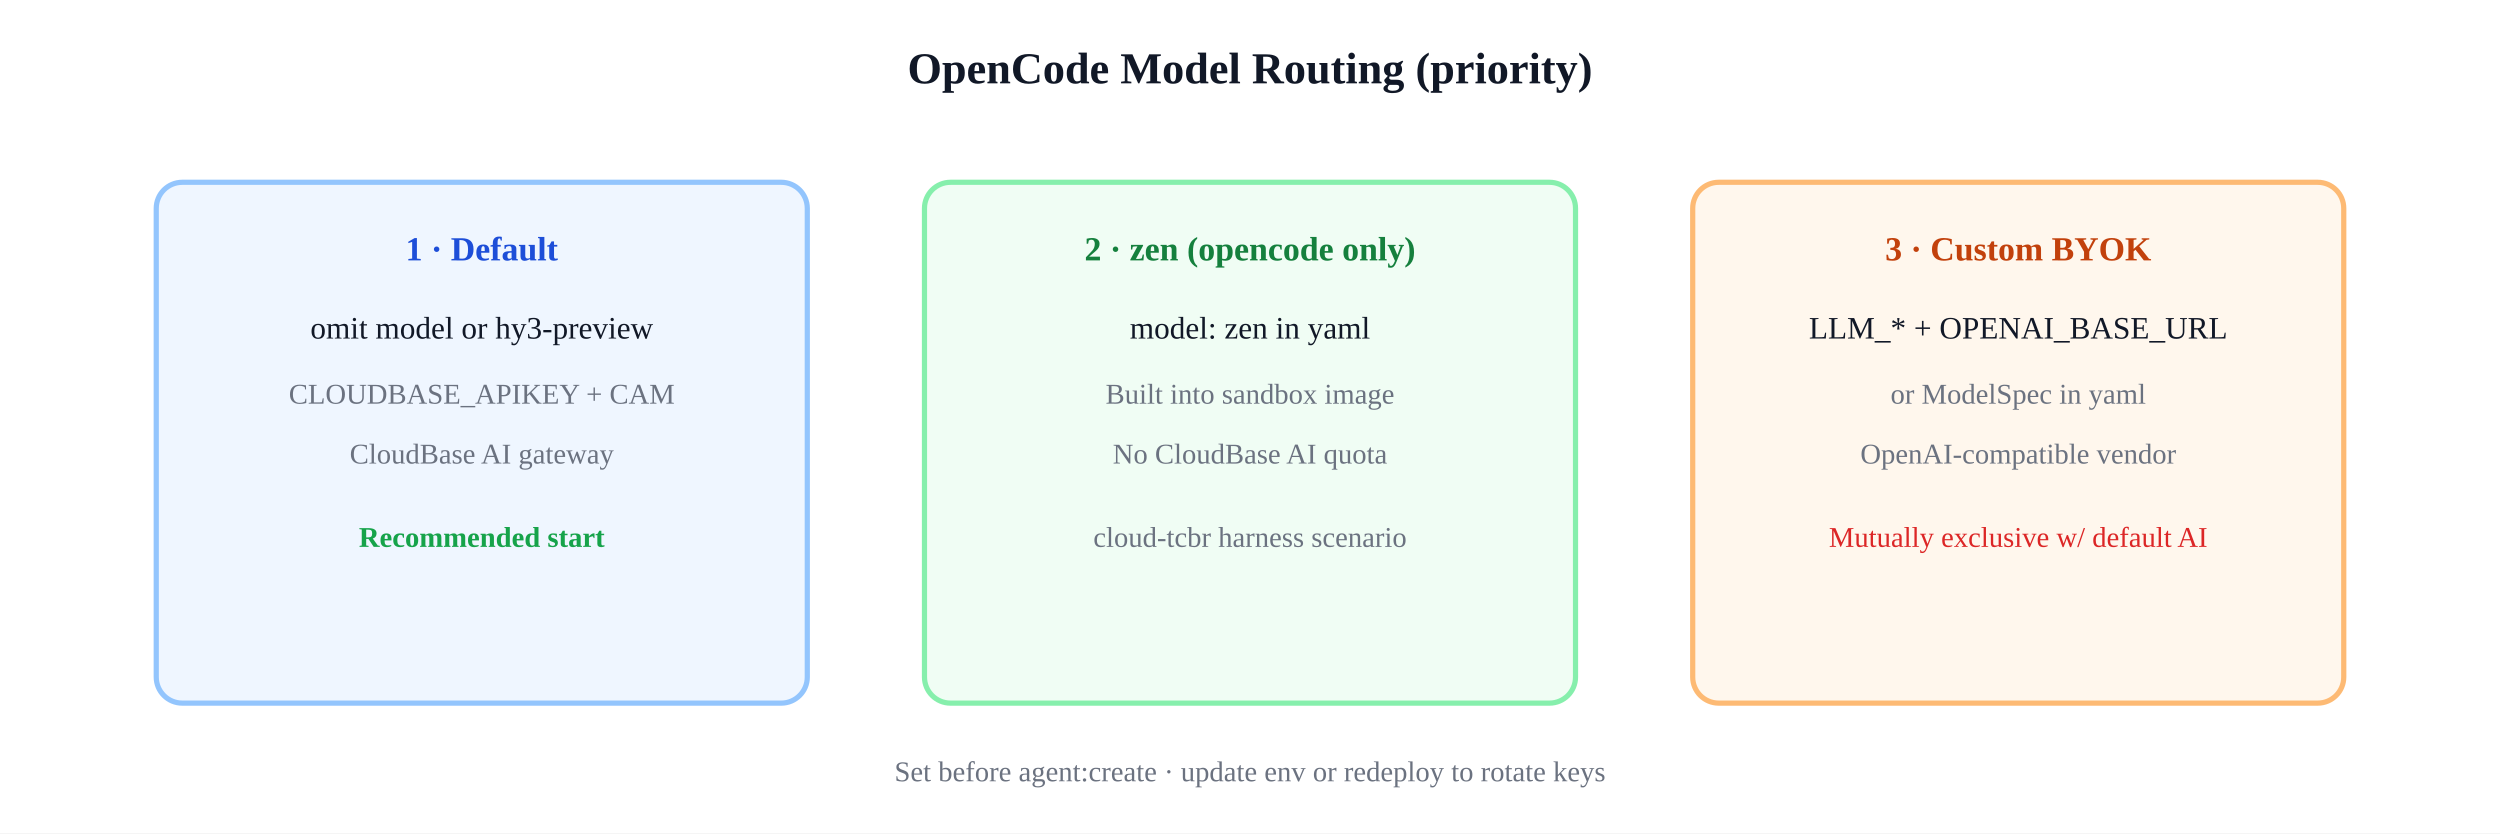
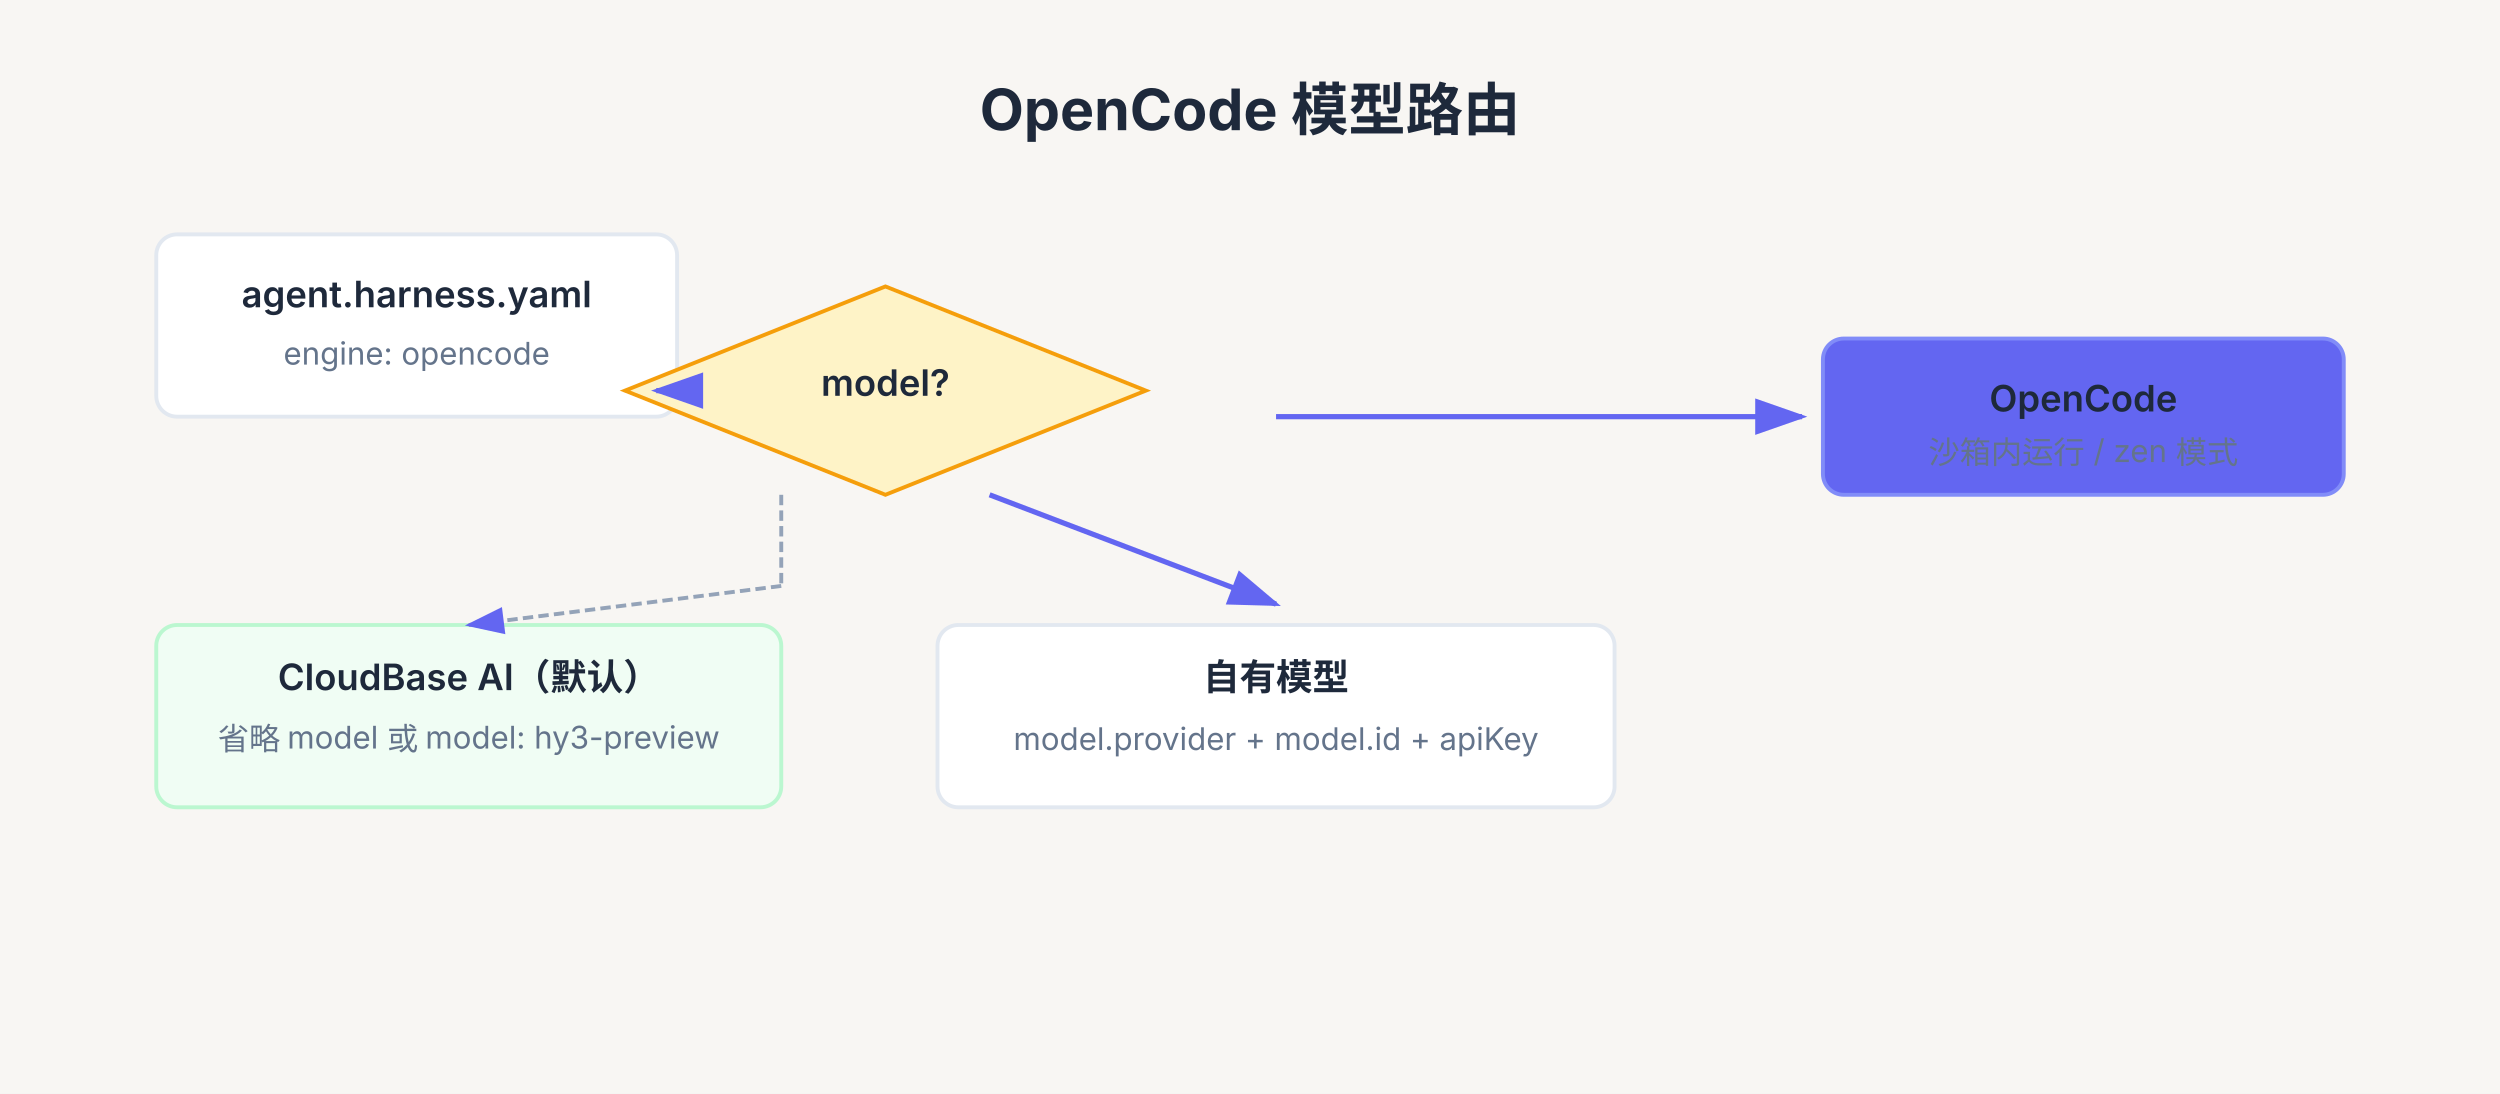
- <svg xmlns="http://www.w3.org/2000/svg" viewBox="0 0 960 320" width="960" height="320">
+ <svg xmlns="http://www.w3.org/2000/svg" viewBox="0 0 960 420">
  <defs>
-     <marker id="ab" markerWidth="10" markerHeight="7" refX="9" refY="3.5" orient="auto">
-       <polygon points="0 0, 10 3.5, 0 7" fill="#2563eb" />
+     <marker id="arrow" markerWidth="10" markerHeight="7" refX="9" refY="3.5" orient="auto">
+       <polygon points="0 0, 10 3.5, 0 7" fill="#6366f1" />
    </marker>
  </defs>
-   <rect width="960" height="320" fill="#ffffff" />
-   <text x="480" y="32" fill="#111827" font-size="17" font-weight="600" text-anchor="middle">OpenCode Model Routing (priority)</text>
-   <rect x="60" y="70" width="250" height="200" rx="10" fill="#eff6ff" stroke="#93c5fd" stroke-width="2" />
-   <text x="185" y="100" fill="#1d4ed8" font-size="13" font-weight="600" text-anchor="middle">1 · Default</text>
-   <text x="185" y="130" fill="#111827" font-size="12" text-anchor="middle">omit model or hy3-preview</text>
-   <text x="185" y="155" fill="#6b7280" font-size="11" text-anchor="middle">CLOUDBASE_APIKEY + CAM</text>
-   <text x="185" y="178" fill="#6b7280" font-size="11" text-anchor="middle">CloudBase AI gateway</text>
-   <text x="185" y="210" fill="#16a34a" font-size="11" font-weight="600" text-anchor="middle">Recommended start</text>
-   <rect x="355" y="70" width="250" height="200" rx="10" fill="#f0fdf4" stroke="#86efac" stroke-width="2" />
-   <text x="480" y="100" fill="#15803d" font-size="13" font-weight="600" text-anchor="middle">2 · zen (opencode only)</text>
-   <text x="480" y="130" fill="#111827" font-size="12" text-anchor="middle">model: zen in yaml</text>
-   <text x="480" y="155" fill="#6b7280" font-size="11" text-anchor="middle">Built into sandbox image</text>
-   <text x="480" y="178" fill="#6b7280" font-size="11" text-anchor="middle">No CloudBase AI quota</text>
-   <text x="480" y="210" fill="#6b7280" font-size="11" text-anchor="middle">cloud-tcbr harness scenario</text>
-   <rect x="650" y="70" width="250" height="200" rx="10" fill="#fff7ed" stroke="#fdba74" stroke-width="2" />
-   <text x="775" y="100" fill="#c2410c" font-size="13" font-weight="600" text-anchor="middle">3 · Custom BYOK</text>
-   <text x="775" y="130" fill="#111827" font-size="12" text-anchor="middle">LLM_* + OPENAI_BASE_URL</text>
-   <text x="775" y="155" fill="#6b7280" font-size="11" text-anchor="middle">or ModelSpec in yaml</text>
-   <text x="775" y="178" fill="#6b7280" font-size="11" text-anchor="middle">OpenAI-compatible vendor</text>
-   <text x="775" y="210" fill="#dc2626" font-size="11" text-anchor="middle">Mutually exclusive w/ default AI</text>
-   <text x="480" y="300" fill="#6b7280" font-size="11" text-anchor="middle">Set before agent:create · update env or redeploy to rotate keys</text>
+   <style>
+     text { font-family: -apple-system, BlinkMacSystemFont, "Segoe UI", sans-serif; }
+     .t { font-size: 22px; font-weight: 700; fill: #1e293b; }
+     .l { font-size: 14px; font-weight: 600; fill: #1e293b; }
+     .d { font-size: 12px; fill: #64748b; }
+   </style>
+   <rect width="960" height="420" fill="#f8f6f3" />
+   <text x="480" y="50" text-anchor="middle" class="t">OpenCode 模型路由</text>
+   <rect x="60" y="90" width="200" height="70" rx="8" fill="#ffffff" stroke="#e2e8f0" stroke-width="1.5" />
+   <text x="160" y="118" text-anchor="middle" class="l">agent.harness.yaml</text>
+   <text x="160" y="140" text-anchor="middle" class="d">engine: opencode</text>
+   <polygon points="340,110 440,150 340,190 240,150" fill="#fef3c7" stroke="#f59e0b" stroke-width="1.5" />
+   <text x="340" y="152" text-anchor="middle" class="l" font-size="12">model?</text>
+   <line x1="260" y1="150" x2="252" y2="150" stroke="#6366f1" stroke-width="2" marker-end="url(#arrow)" />
+   <rect x="60" y="240" width="240" height="70" rx="8" fill="#f0fdf4" stroke="#bbf7d0" stroke-width="1.5" />
+   <text x="180" y="265" text-anchor="middle" class="l">CloudBase AI（默认）</text>
+   <text x="180" y="288" text-anchor="middle" class="d">省略 model 或 model: hy3-preview</text>
+   <line x1="300" y1="190" x2="300" y2="225" stroke="#94a3b8" stroke-width="1.5" stroke-dasharray="4,2" />
+   <line x1="300" y1="225" x2="180" y2="240" stroke="#94a3b8" stroke-width="1.5" stroke-dasharray="4,2" marker-end="url(#arrow)" />
+   <rect x="360" y="240" width="260" height="70" rx="8" fill="#ffffff" stroke="#e2e8f0" stroke-width="1.5" />
+   <text x="490" y="265" text-anchor="middle" class="l">自有模型</text>
+   <text x="490" y="288" text-anchor="middle" class="d">model.provider + model.id + apiKey</text>
+   <line x1="380" y1="190" x2="490" y2="232" stroke="#6366f1" stroke-width="2" marker-end="url(#arrow)" />
+   <rect x="700" y="130" width="200" height="60" rx="8" fill="#6366f1" stroke="#818cf8" stroke-width="1.5" />
+   <text x="800" y="158" text-anchor="middle" class="l" fill="#ffffff">OpenCode</text>
+   <text x="800" y="178" text-anchor="middle" class="d" fill="#c7d2fe">沙箱内运行 / zen 模式</text>
+   <line x1="490" y1="160" x2="692" y2="160" stroke="#6366f1" stroke-width="2" marker-end="url(#arrow)" />
</svg>
